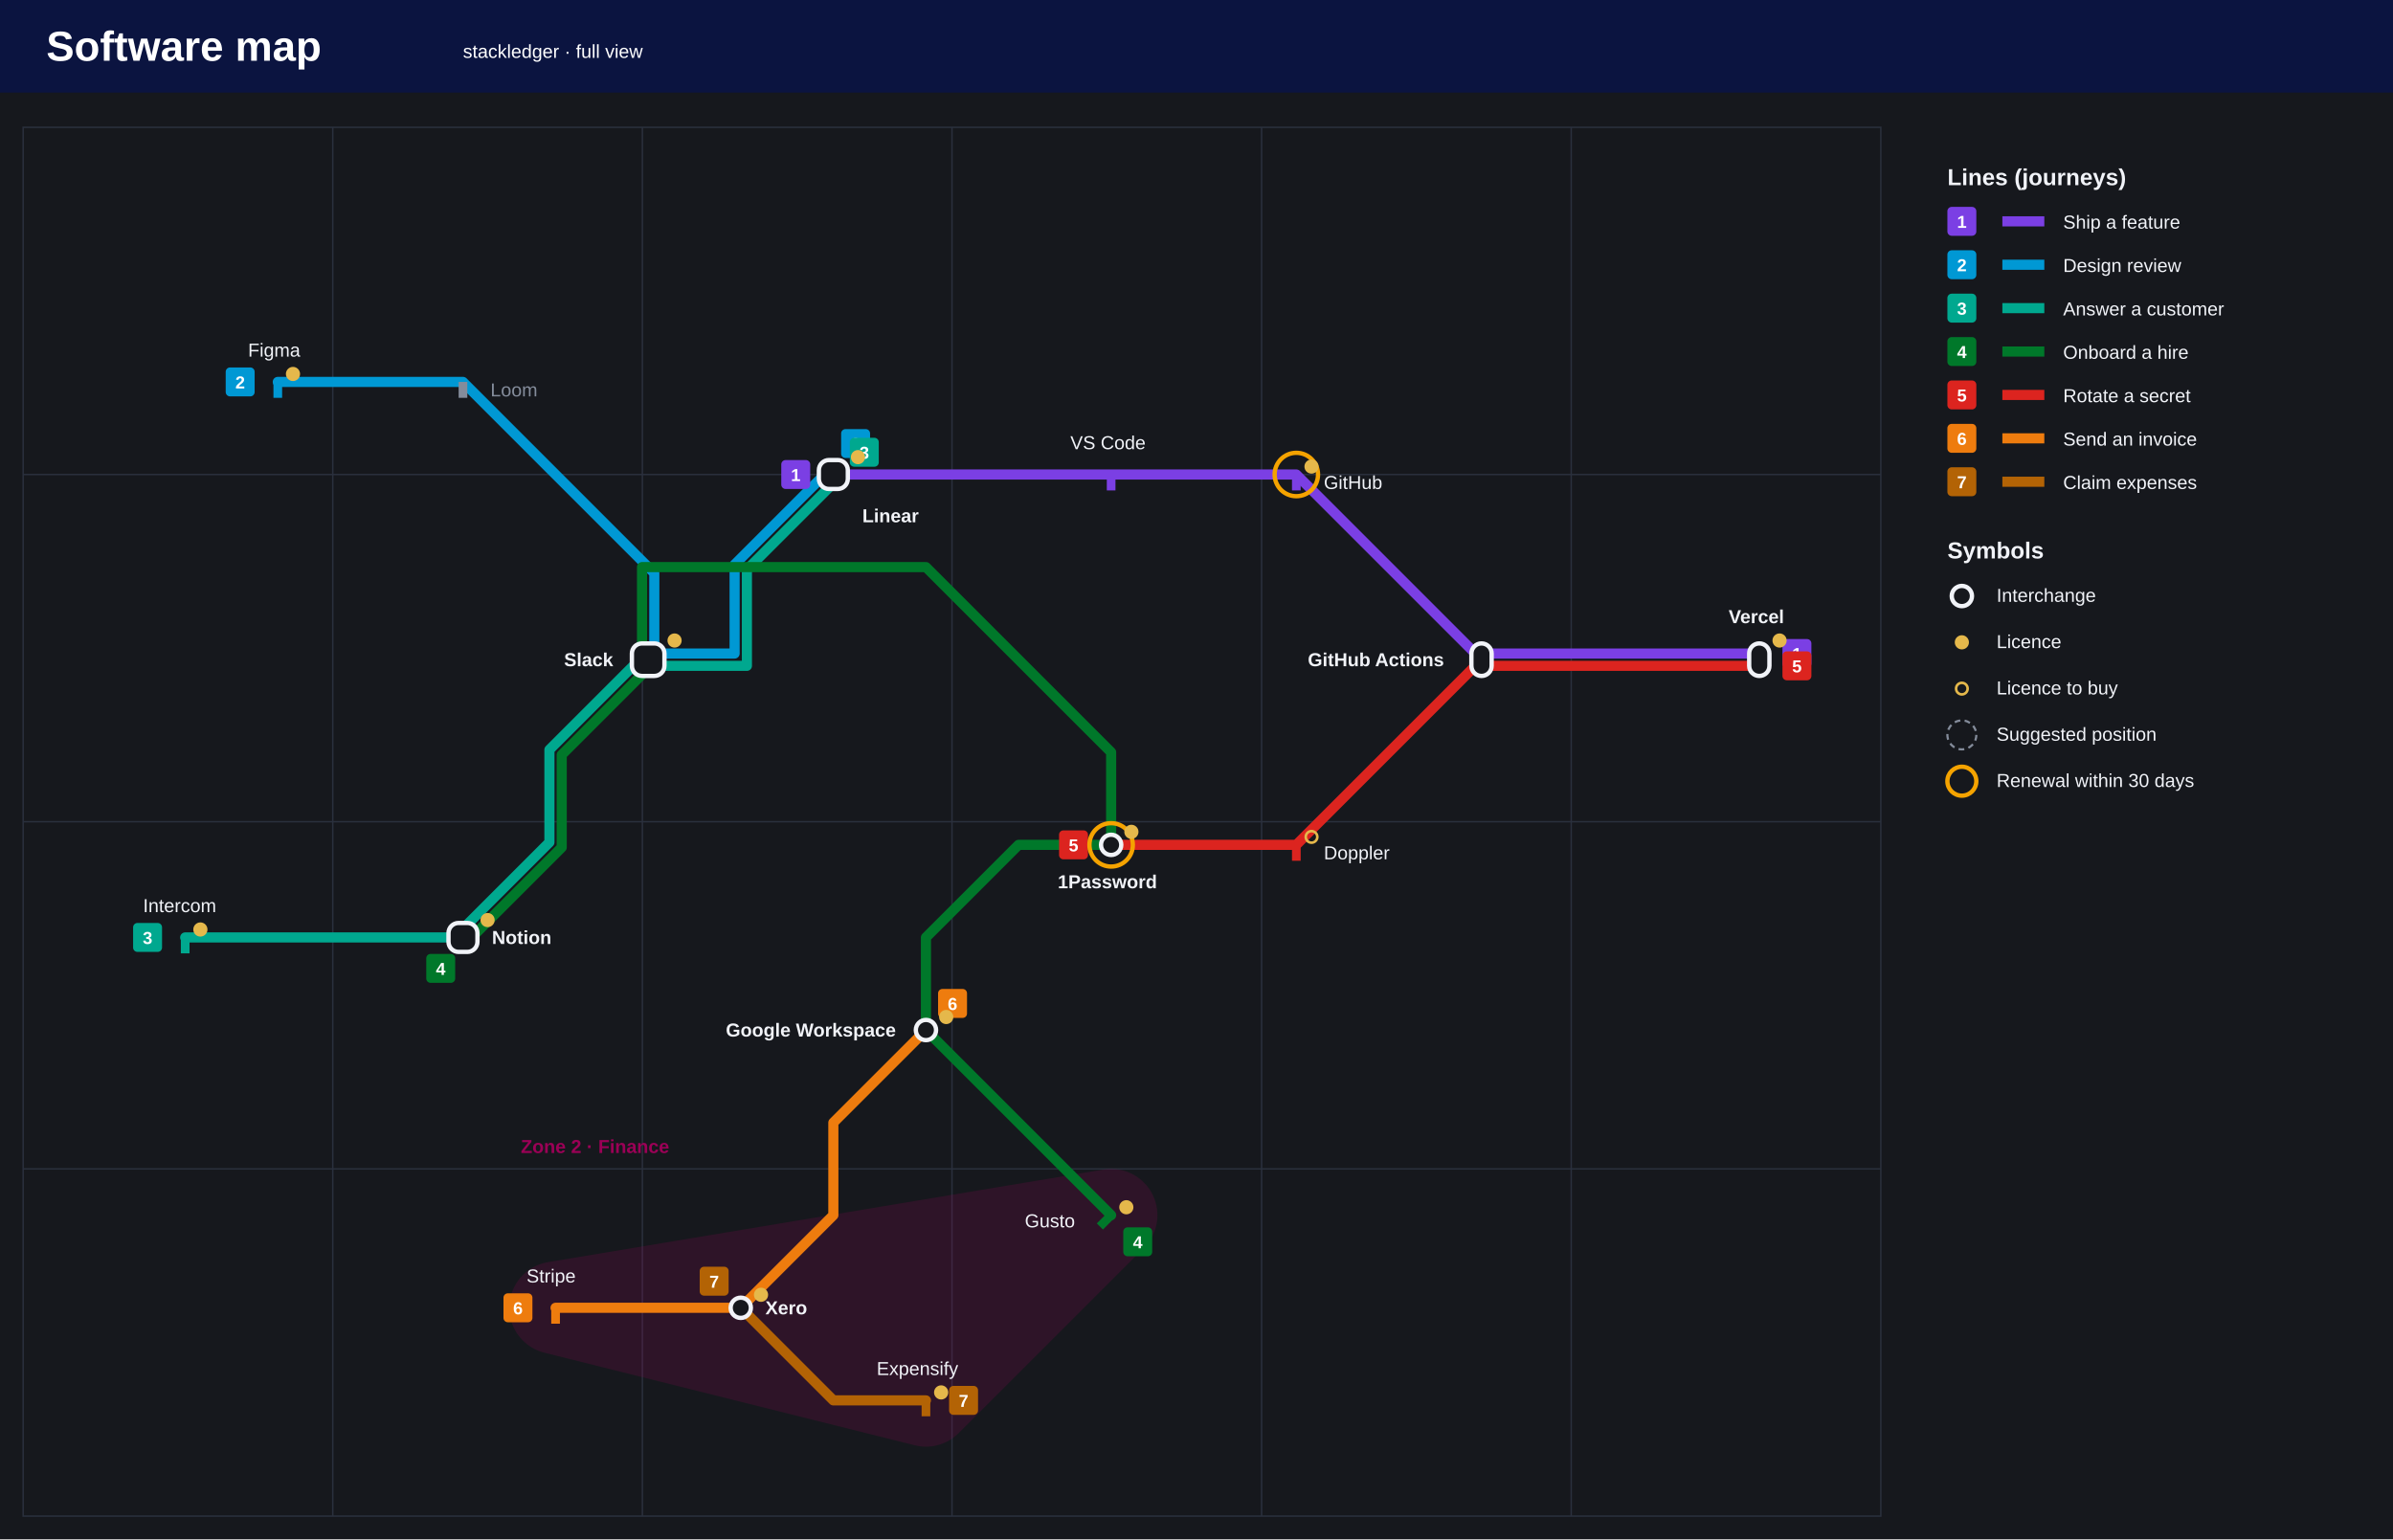
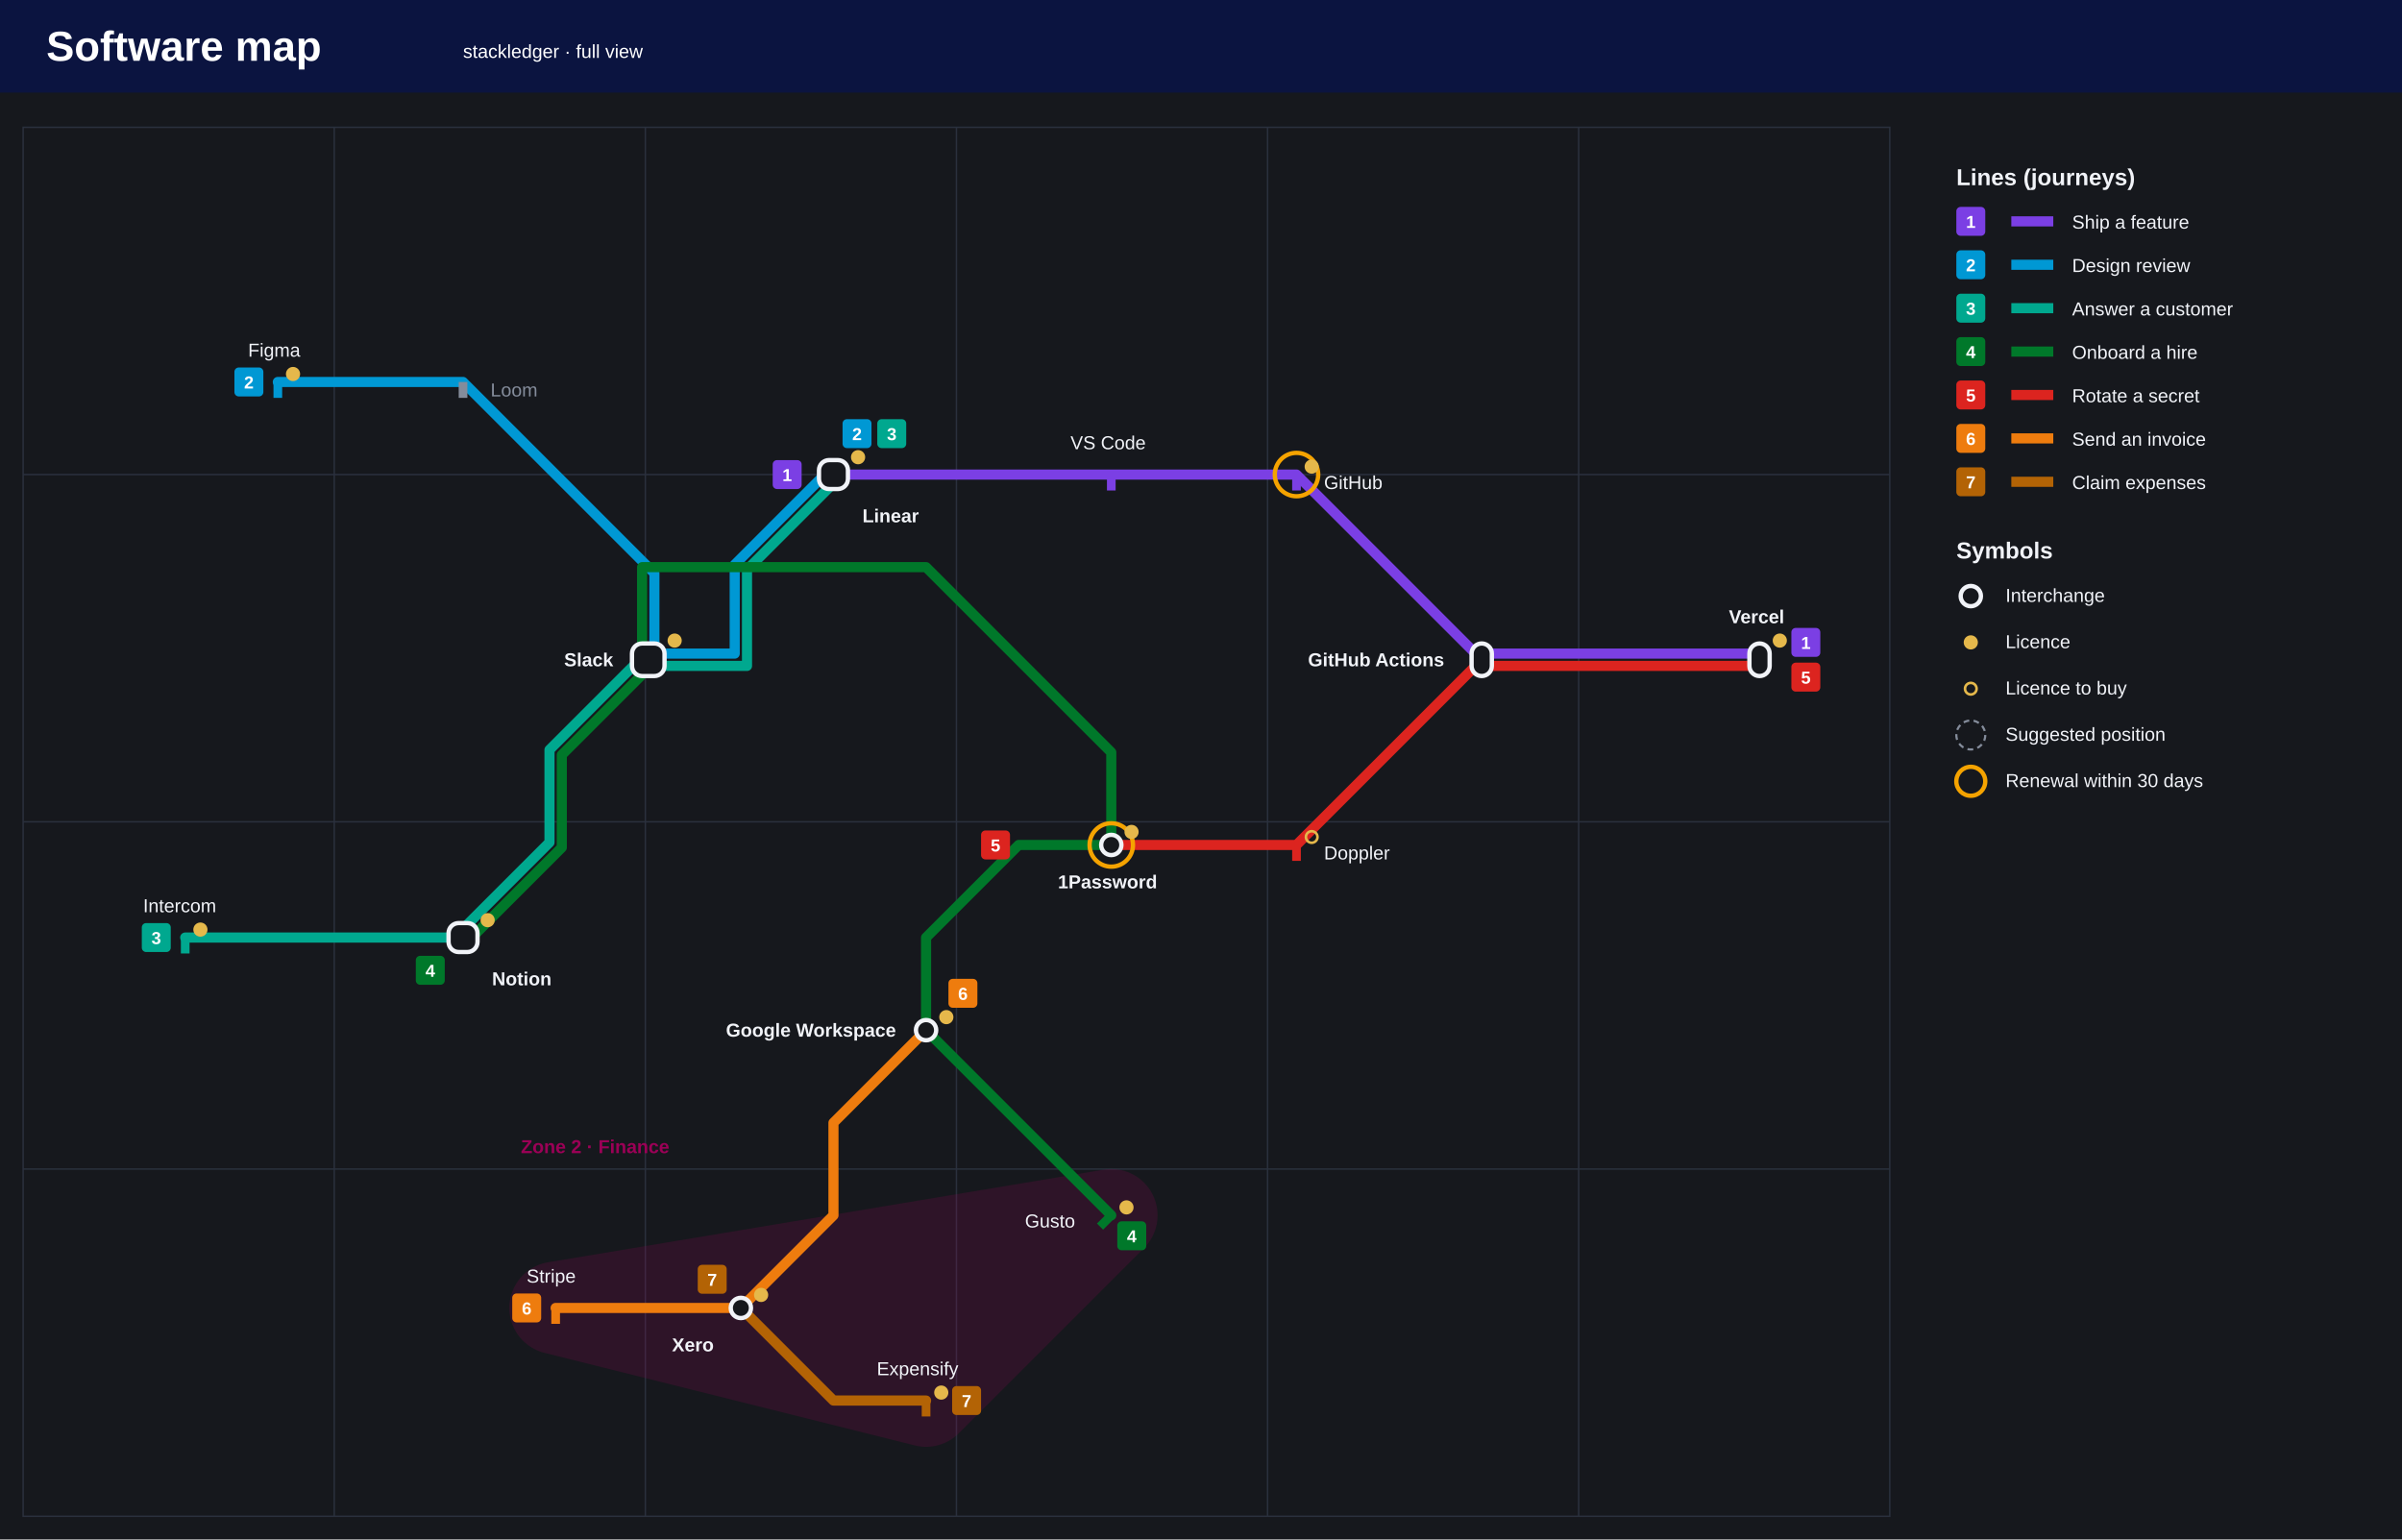
- <svg xmlns="http://www.w3.org/2000/svg" role="img" viewBox="-64 -136 1654 1064" width="1654" height="1064" font-family="Avenir Next, Helvetica Neue, Arial, sans-serif">
-   <g>
-     <rect x="-64" y="-136" width="1654" height="1064" fill="#16181D" />
-   </g>
-   <g>
-     <rect x="-48" y="-48" width="1284" height="960" fill="none" stroke="#2A303D" stroke-width="1" />
-     <line x1="166" y1="-48" x2="166" y2="912" stroke="#2A303D" stroke-width="1" />
-     <line x1="380" y1="-48" x2="380" y2="912" stroke="#2A303D" stroke-width="1" />
-     <line x1="594" y1="-48" x2="594" y2="912" stroke="#2A303D" stroke-width="1" />
-     <line x1="808" y1="-48" x2="808" y2="912" stroke="#2A303D" stroke-width="1" />
-     <line x1="1022" y1="-48" x2="1022" y2="912" stroke="#2A303D" stroke-width="1" />
-     <line x1="-48" y1="192" x2="1236" y2="192" stroke="#2A303D" stroke-width="1" />
-     <line x1="-48" y1="432" x2="1236" y2="432" stroke="#2A303D" stroke-width="1" />
-     <line x1="-48" y1="672" x2="1236" y2="672" stroke="#2A303D" stroke-width="1" />
+ <svg xmlns="http://www.w3.org/2000/svg" role="img" viewBox="-64 -136 1660 1064" width="1660" height="1064" font-family="Avenir Next, Helvetica Neue, Arial, sans-serif">
+   <g>
+     <rect x="-64" y="-136" width="1660" height="1064" fill="#16181D" />
+   </g>
+   <g>
+     <rect x="-48" y="-48" width="1290" height="960" fill="none" stroke="#2A303D" stroke-width="1" />
+     <line x1="167" y1="-48" x2="167" y2="912" stroke="#2A303D" stroke-width="1" />
+     <line x1="382" y1="-48" x2="382" y2="912" stroke="#2A303D" stroke-width="1" />
+     <line x1="597" y1="-48" x2="597" y2="912" stroke="#2A303D" stroke-width="1" />
+     <line x1="812" y1="-48" x2="812" y2="912" stroke="#2A303D" stroke-width="1" />
+     <line x1="1027" y1="-48" x2="1027" y2="912" stroke="#2A303D" stroke-width="1" />
+     <line x1="-48" y1="192" x2="1242" y2="192" stroke="#2A303D" stroke-width="1" />
+     <line x1="-48" y1="432" x2="1242" y2="432" stroke="#2A303D" stroke-width="1" />
+     <line x1="-48" y1="672" x2="1242" y2="672" stroke="#2A303D" stroke-width="1" />
  </g>
  <g>
    <g opacity="0.18">
      <polygon points="320,768 704,704 576,832" fill="#9B0056" stroke="#9B0056" stroke-width="64" stroke-linejoin="round" />
    </g>
    <text x="296" y="661" fill="#9B0056" font-size="13" font-weight="700">Zone 2 · Finance</text>
  </g>
  <g>
    <g data-ref="line:ship">
      <path d="M512,192 L832,192 L955.75,315.75 L1152,315.75" fill="none" stroke="#7B3FE4" stroke-width="7" stroke-linejoin="round" stroke-linecap="round" />
    </g>
    <g data-ref="line:design">
      <path d="M128,128 L256,128 L388.25,260.25 L388.25,315.75 L443.75,315.75 L443.75,254.24 L508.99,188.99" fill="none" stroke="#0098D4" stroke-width="7" stroke-linejoin="round" stroke-linecap="round" />
    </g>
    <g data-ref="line:support">
      <path d="M64,512 L249.99,512 L315.75,446.24 L315.75,382.24 L373.74,324.25 L452.25,324.25 L452.25,257.76 L515.01,195.01" fill="none" stroke="#00A88F" stroke-width="7" stroke-linejoin="round" stroke-linecap="round" />
    </g>
    <g data-ref="line:onboard">
      <path d="M704,704 L576,576 L576,512 L640,448 L704,448 L704,384 L576,256 L379.75,256 L379.75,330.26 L324.25,385.76 L324.25,449.76 L259.01,515.01" fill="none" stroke="#00782A" stroke-width="7" stroke-linejoin="round" stroke-linecap="round" />
    </g>
    <g data-ref="line:secrets">
      <path d="M704,448 L832,448 L955.75,324.25 L1152,324.25" fill="none" stroke="#DC241F" stroke-width="7" stroke-linejoin="round" stroke-linecap="round" />
    </g>
    <g data-ref="line:invoice">
      <path d="M320,768 L448,768 L512,704 L512,640 L576,576" fill="none" stroke="#EE7C0E" stroke-width="7" stroke-linejoin="round" stroke-linecap="round" />
    </g>
    <g data-ref="line:expenses">
      <path d="M576,832 L512,832 L448,768" fill="none" stroke="#B36305" stroke-width="7" stroke-linejoin="round" stroke-linecap="round" />
    </g>
-     <rect x="476" y="182" width="20" height="20" fill="#7B3FE4" rx="3" />
-     <text x="486" y="196.5" fill="#FFFFFF" font-size="12" font-weight="700" text-anchor="middle">1</text>
-     <rect x="1168" y="305.75" width="20" height="20" fill="#7B3FE4" rx="3" />
-     <text x="1178" y="320.25" fill="#FFFFFF" font-size="12" font-weight="700" text-anchor="middle">1</text>
-     <rect x="92" y="118" width="20" height="20" fill="#0098D4" rx="3" />
-     <text x="102" y="132.5" fill="#FFFFFF" font-size="12" font-weight="700" text-anchor="middle">2</text>
-     <rect x="517.38" y="160.61" width="20" height="20" fill="#0098D4" rx="3" />
-     <text x="527.38" y="175.11" fill="#FFFFFF" font-size="12" font-weight="700" text-anchor="middle">2</text>
-     <rect x="28" y="502" width="20" height="20" fill="#00A88F" rx="3" />
-     <text x="38" y="516.5" fill="#FFFFFF" font-size="12" font-weight="700" text-anchor="middle">3</text>
-     <rect x="523.39" y="166.62" width="20" height="20" fill="#00A88F" rx="3" />
-     <text x="533.39" y="181.12" fill="#FFFFFF" font-size="12" font-weight="700" text-anchor="middle">3</text>
-     <rect x="712.38" y="712.38" width="20" height="20" fill="#00782A" rx="3" />
-     <text x="722.38" y="726.88" fill="#FFFFFF" font-size="12" font-weight="700" text-anchor="middle">4</text>
-     <rect x="230.62" y="523.39" width="20" height="20" fill="#00782A" rx="3" />
-     <text x="240.62" y="537.89" fill="#FFFFFF" font-size="12" font-weight="700" text-anchor="middle">4</text>
-     <rect x="668" y="438" width="20" height="20" fill="#DC241F" rx="3" />
-     <text x="678" y="452.5" fill="#FFFFFF" font-size="12" font-weight="700" text-anchor="middle">5</text>
-     <rect x="1168" y="314.25" width="20" height="20" fill="#DC241F" rx="3" />
-     <text x="1178" y="328.75" fill="#FFFFFF" font-size="12" font-weight="700" text-anchor="middle">5</text>
-     <rect x="284" y="758" width="20" height="20" fill="#EE7C0E" rx="3" />
-     <text x="294" y="772.5" fill="#FFFFFF" font-size="12" font-weight="700" text-anchor="middle">6</text>
-     <rect x="584.38" y="547.62" width="20" height="20" fill="#EE7C0E" rx="3" />
-     <text x="594.38" y="562.12" fill="#FFFFFF" font-size="12" font-weight="700" text-anchor="middle">6</text>
-     <rect x="592" y="822" width="20" height="20" fill="#B36305" rx="3" />
-     <text x="602" y="836.5" fill="#FFFFFF" font-size="12" font-weight="700" text-anchor="middle">7</text>
-     <rect x="419.62" y="739.62" width="20" height="20" fill="#B36305" rx="3" />
-     <text x="429.62" y="754.12" fill="#FFFFFF" font-size="12" font-weight="700" text-anchor="middle">7</text>
+     <rect x="470" y="182" width="20" height="20" fill="#7B3FE4" rx="3" />
+     <text x="480" y="196.5" fill="#FFFFFF" font-size="12" font-weight="700" text-anchor="middle">1</text>
+     <rect x="1174" y="298" width="20" height="20" fill="#7B3FE4" rx="3" />
+     <text x="1184" y="312.5" fill="#FFFFFF" font-size="12" font-weight="700" text-anchor="middle">1</text>
+     <rect x="1174" y="322" width="20" height="20" fill="#DC241F" rx="3" />
+     <text x="1184" y="336.5" fill="#FFFFFF" font-size="12" font-weight="700" text-anchor="middle">5</text>
+     <rect x="98" y="118" width="20" height="20" fill="#0098D4" rx="3" />
+     <text x="108" y="132.5" fill="#FFFFFF" font-size="12" font-weight="700" text-anchor="middle">2</text>
+     <rect x="518.28" y="153.72" width="20" height="20" fill="#0098D4" rx="3" />
+     <text x="528.28" y="168.22" fill="#FFFFFF" font-size="12" font-weight="700" text-anchor="middle">2</text>
+     <rect x="542.28" y="153.72" width="20" height="20" fill="#00A88F" rx="3" />
+     <text x="552.28" y="168.22" fill="#FFFFFF" font-size="12" font-weight="700" text-anchor="middle">3</text>
+     <rect x="34" y="502" width="20" height="20" fill="#00A88F" rx="3" />
+     <text x="44" y="516.5" fill="#FFFFFF" font-size="12" font-weight="700" text-anchor="middle">3</text>
+     <rect x="708.14" y="708.14" width="20" height="20" fill="#00782A" rx="3" />
+     <text x="718.14" y="722.64" fill="#FFFFFF" font-size="12" font-weight="700" text-anchor="middle">4</text>
+     <rect x="223.37" y="524.63" width="20" height="20" fill="#00782A" rx="3" />
+     <text x="233.37" y="539.13" fill="#FFFFFF" font-size="12" font-weight="700" text-anchor="middle">4</text>
+     <rect x="614" y="438" width="20" height="20" fill="#DC241F" rx="3" />
+     <text x="624" y="452.5" fill="#FFFFFF" font-size="12" font-weight="700" text-anchor="middle">5</text>
+     <rect x="290" y="758" width="20" height="20" fill="#EE7C0E" rx="3" />
+     <text x="300" y="772.5" fill="#FFFFFF" font-size="12" font-weight="700" text-anchor="middle">6</text>
+     <rect x="591.46" y="540.54" width="20" height="20" fill="#EE7C0E" rx="3" />
+     <text x="601.46" y="555.04" fill="#FFFFFF" font-size="12" font-weight="700" text-anchor="middle">6</text>
+     <rect x="594" y="822" width="20" height="20" fill="#B36305" rx="3" />
+     <text x="604" y="836.5" fill="#FFFFFF" font-size="12" font-weight="700" text-anchor="middle">7</text>
+     <rect x="418.2" y="738.2" width="20" height="20" fill="#B36305" rx="3" />
+     <text x="428.2" y="752.7" fill="#FFFFFF" font-size="12" font-weight="700" text-anchor="middle">7</text>
  </g>
  <g>
    <g data-ref="component:actions">
      <rect x="953" y="308.75" width="14" height="22.5" fill="#16181D" stroke="#F1F3F8" stroke-width="3" rx="7" />
    </g>
    <g data-ref="component:doppler">
      <line x1="832" y1="448" x2="832" y2="459" stroke="#DC241F" stroke-width="6" stroke-linecap="butt" />
      <circle cx="842.5" cy="442.5" r="4" fill="none" stroke="#E5B84B" stroke-width="1.8" />
    </g>
    <g data-ref="component:expensify">
      <line x1="576" y1="832" x2="576" y2="843" stroke="#B36305" stroke-width="6" stroke-linecap="butt" />
      <circle cx="586.5" cy="826.5" r="4" fill="#E5B84B" stroke="#E5B84B" stroke-width="1.8" />
    </g>
    <g data-ref="component:figma">
      <line x1="128" y1="128" x2="128" y2="139" stroke="#0098D4" stroke-width="6" stroke-linecap="butt" />
      <circle cx="138.5" cy="122.5" r="4" fill="#E5B84B" stroke="#E5B84B" stroke-width="1.8" />
    </g>
    <g data-ref="component:github">
      <circle cx="832" cy="192" r="15" fill="none" stroke="#F5A300" stroke-width="3" />
      <line x1="832" y1="192" x2="832" y2="203" stroke="#7B3FE4" stroke-width="6" stroke-linecap="butt" />
      <circle cx="842.5" cy="186.5" r="4" fill="#E5B84B" stroke="#E5B84B" stroke-width="1.8" />
    </g>
    <g data-ref="component:google">
      <rect x="569" y="569" width="14" height="14" fill="#16181D" stroke="#F1F3F8" stroke-width="3" rx="7" />
      <circle cx="590" cy="567" r="4" fill="#E5B84B" stroke="#E5B84B" stroke-width="1.8" />
    </g>
    <g data-ref="component:gusto">
      <line x1="704" y1="704" x2="696.22" y2="711.78" stroke="#00782A" stroke-width="6" stroke-linecap="butt" />
      <circle cx="714.5" cy="698.5" r="4" fill="#E5B84B" stroke="#E5B84B" stroke-width="1.8" />
    </g>
    <g data-ref="component:intercom">
      <line x1="64" y1="512" x2="64" y2="523" stroke="#00A88F" stroke-width="6" stroke-linecap="butt" />
      <circle cx="74.5" cy="506.5" r="4" fill="#E5B84B" stroke="#E5B84B" stroke-width="1.8" />
    </g>
    <g data-ref="component:linear">
      <rect x="501.99" y="181.99" width="20.01" height="20.01" fill="#16181D" stroke="#F1F3F8" stroke-width="3" rx="7" />
      <circle cx="529.01" cy="179.99" r="4" fill="#E5B84B" stroke="#E5B84B" stroke-width="1.8" />
    </g>
    <g data-ref="component:loom">
      <line x1="256" y1="128" x2="256" y2="139" stroke="#848C9B" stroke-width="6" stroke-linecap="butt" />
    </g>
    <g data-ref="component:notion">
      <rect x="245.99" y="501.99" width="20.01" height="20.01" fill="#16181D" stroke="#F1F3F8" stroke-width="3" rx="7" />
      <circle cx="273.01" cy="499.99" r="4" fill="#E5B84B" stroke="#E5B84B" stroke-width="1.8" />
    </g>
    <g data-ref="component:onepass">
      <circle cx="704" cy="448" r="15" fill="none" stroke="#F5A300" stroke-width="3" />
      <rect x="697" y="441" width="14" height="14" fill="#16181D" stroke="#F1F3F8" stroke-width="3" rx="7" />
      <circle cx="718" cy="439" r="4" fill="#E5B84B" stroke="#E5B84B" stroke-width="1.8" />
    </g>
    <g data-ref="component:slack">
      <rect x="372.75" y="308.75" width="22.5" height="22.5" fill="#16181D" stroke="#F1F3F8" stroke-width="3" rx="7" />
      <circle cx="402.25" cy="306.75" r="4" fill="#E5B84B" stroke="#E5B84B" stroke-width="1.8" />
    </g>
    <g data-ref="component:stripe">
      <line x1="320" y1="768" x2="320" y2="779" stroke="#EE7C0E" stroke-width="6" stroke-linecap="butt" />
    </g>
    <g data-ref="component:vercel">
      <rect x="1145" y="308.75" width="14" height="22.5" fill="#16181D" stroke="#F1F3F8" stroke-width="3" rx="7" />
      <circle cx="1166" cy="306.75" r="4" fill="#E5B84B" stroke="#E5B84B" stroke-width="1.8" />
    </g>
    <g data-ref="component:vscode">
      <line x1="704" y1="192" x2="704" y2="203" stroke="#7B3FE4" stroke-width="6" stroke-linecap="butt" />
    </g>
    <g data-ref="component:xero">
      <rect x="441" y="761" width="14" height="14" fill="#16181D" stroke="#F1F3F8" stroke-width="3" rx="7" />
      <circle cx="462" cy="759" r="4" fill="#E5B84B" stroke="#E5B84B" stroke-width="1.8" />
    </g>
  </g>
  <g>
    <text x="532.01" y="225.01" fill="#F1F3F8" font-size="13" font-weight="700">Linear</text>
    <text x="325.85" y="324.5" fill="#F1F3F8" font-size="13" font-weight="700">Slack</text>
    <text x="839.95" y="324.5" fill="#F1F3F8" font-size="13" font-weight="700">GitHub Actions</text>
    <text x="437.7" y="580.5" fill="#F1F3F8" font-size="13" font-weight="700">Google Workspace</text>
-     <text x="276.01" y="516.5" fill="#F1F3F8" font-size="13" font-weight="700">Notion</text>
+     <text x="276.01" y="545.01" fill="#F1F3F8" font-size="13" font-weight="700">Notion</text>
    <text x="667.1" y="478" fill="#F1F3F8" font-size="13" font-weight="700">1Password</text>
    <text x="1130.8" y="294.75" fill="#F1F3F8" font-size="13" font-weight="700">Vercel</text>
-     <text x="465" y="772.5" fill="#F1F3F8" font-size="13" font-weight="700">Xero</text>
+     <text x="400.4" y="798" fill="#F1F3F8" font-size="13" font-weight="700">Xero</text>
    <text x="851" y="458" fill="#F1F3F8" font-size="13" font-weight="500">Doppler</text>
    <text x="541.95" y="814.5" fill="#F1F3F8" font-size="13" font-weight="500">Expensify</text>
    <text x="107.45" y="110.5" fill="#F1F3F8" font-size="13" font-weight="500">Figma</text>
    <text x="851" y="202" fill="#F1F3F8" font-size="13" font-weight="500">GitHub</text>
    <text x="644.32" y="712.39" fill="#F1F3F8" font-size="13" font-weight="500">Gusto</text>
    <text x="34.9" y="494.5" fill="#F1F3F8" font-size="13" font-weight="500">Intercom</text>
    <text x="275" y="138" fill="#848C9B" font-size="13" font-weight="500">Loom</text>
    <text x="299.95" y="750.5" fill="#F1F3F8" font-size="13" font-weight="500">Stripe</text>
    <text x="675.8" y="174.5" fill="#F1F3F8" font-size="13" font-weight="500">VS Code</text>
  </g>
  <g>
-     <rect x="-64" y="-136" width="1654" height="64" fill="#0B1440" />
+     <rect x="-64" y="-136" width="1660" height="64" fill="#0B1440" />
    <text x="-32" y="-94" fill="#FFFFFF" font-size="29" font-weight="700">Software map</text>
    <text x="256" y="-96" fill="#FFFFFF" font-size="13">stackledger · full view</text>
  </g>
  <g>
-     <rect x="1264" y="-36" width="310" height="480" fill="#16181D" rx="8" />
-     <text x="1282" y="-8" fill="#F1F3F8" font-size="16" font-weight="700">Lines (journeys)</text>
-     <rect x="1282" y="7" width="20" height="20" fill="#7B3FE4" rx="3" />
-     <text x="1292" y="21.5" fill="#FFFFFF" font-size="12" font-weight="700" text-anchor="middle">1</text>
-     <line x1="1320" y1="17" x2="1349" y2="17" stroke="#7B3FE4" stroke-width="7" />
-     <text x="1362" y="22" fill="#F1F3F8" font-size="13">Ship a feature</text>
-     <rect x="1282" y="37" width="20" height="20" fill="#0098D4" rx="3" />
-     <text x="1292" y="51.5" fill="#FFFFFF" font-size="12" font-weight="700" text-anchor="middle">2</text>
-     <line x1="1320" y1="47" x2="1349" y2="47" stroke="#0098D4" stroke-width="7" />
-     <text x="1362" y="52" fill="#F1F3F8" font-size="13">Design review</text>
-     <rect x="1282" y="67" width="20" height="20" fill="#00A88F" rx="3" />
-     <text x="1292" y="81.5" fill="#FFFFFF" font-size="12" font-weight="700" text-anchor="middle">3</text>
-     <line x1="1320" y1="77" x2="1349" y2="77" stroke="#00A88F" stroke-width="7" />
-     <text x="1362" y="82" fill="#F1F3F8" font-size="13">Answer a customer</text>
-     <rect x="1282" y="97" width="20" height="20" fill="#00782A" rx="3" />
-     <text x="1292" y="111.5" fill="#FFFFFF" font-size="12" font-weight="700" text-anchor="middle">4</text>
-     <line x1="1320" y1="107" x2="1349" y2="107" stroke="#00782A" stroke-width="7" />
-     <text x="1362" y="112" fill="#F1F3F8" font-size="13">Onboard a hire</text>
-     <rect x="1282" y="127" width="20" height="20" fill="#DC241F" rx="3" />
-     <text x="1292" y="141.5" fill="#FFFFFF" font-size="12" font-weight="700" text-anchor="middle">5</text>
-     <line x1="1320" y1="137" x2="1349" y2="137" stroke="#DC241F" stroke-width="7" />
-     <text x="1362" y="142" fill="#F1F3F8" font-size="13">Rotate a secret</text>
-     <rect x="1282" y="157" width="20" height="20" fill="#EE7C0E" rx="3" />
-     <text x="1292" y="171.5" fill="#FFFFFF" font-size="12" font-weight="700" text-anchor="middle">6</text>
-     <line x1="1320" y1="167" x2="1349" y2="167" stroke="#EE7C0E" stroke-width="7" />
-     <text x="1362" y="172" fill="#F1F3F8" font-size="13">Send an invoice</text>
-     <rect x="1282" y="187" width="20" height="20" fill="#B36305" rx="3" />
-     <text x="1292" y="201.5" fill="#FFFFFF" font-size="12" font-weight="700" text-anchor="middle">7</text>
-     <line x1="1320" y1="197" x2="1349" y2="197" stroke="#B36305" stroke-width="7" />
-     <text x="1362" y="202" fill="#F1F3F8" font-size="13">Claim expenses</text>
-     <text x="1282" y="250" fill="#F1F3F8" font-size="16" font-weight="700">Symbols</text>
-     <circle cx="1292" cy="276" r="7" fill="#16181D" stroke="#F1F3F8" stroke-width="3" />
-     <text x="1316" y="280" fill="#F1F3F8" font-size="13">Interchange</text>
-     <circle cx="1292" cy="308" r="4" fill="#E5B84B" stroke="#E5B84B" stroke-width="1.8" />
-     <text x="1316" y="312" fill="#F1F3F8" font-size="13">Licence</text>
-     <circle cx="1292" cy="340" r="4" fill="none" stroke="#E5B84B" stroke-width="1.8" />
-     <text x="1316" y="344" fill="#F1F3F8" font-size="13">Licence to buy</text>
-     <circle cx="1292" cy="372" r="10" fill="none" stroke="#848C9B" stroke-width="1.5" stroke-dasharray="4 3" />
-     <text x="1316" y="376" fill="#F1F3F8" font-size="13">Suggested position</text>
-     <circle cx="1292" cy="404" r="10" fill="none" stroke="#F5A300" stroke-width="3" />
-     <text x="1316" y="408" fill="#F1F3F8" font-size="13">Renewal within 30 days</text>
+     <rect x="1270" y="-36" width="310" height="480" fill="#16181D" rx="8" />
+     <text x="1288" y="-8" fill="#F1F3F8" font-size="16" font-weight="700">Lines (journeys)</text>
+     <rect x="1288" y="7" width="20" height="20" fill="#7B3FE4" rx="3" />
+     <text x="1298" y="21.5" fill="#FFFFFF" font-size="12" font-weight="700" text-anchor="middle">1</text>
+     <line x1="1326" y1="17" x2="1355" y2="17" stroke="#7B3FE4" stroke-width="7" />
+     <text x="1368" y="22" fill="#F1F3F8" font-size="13">Ship a feature</text>
+     <rect x="1288" y="37" width="20" height="20" fill="#0098D4" rx="3" />
+     <text x="1298" y="51.5" fill="#FFFFFF" font-size="12" font-weight="700" text-anchor="middle">2</text>
+     <line x1="1326" y1="47" x2="1355" y2="47" stroke="#0098D4" stroke-width="7" />
+     <text x="1368" y="52" fill="#F1F3F8" font-size="13">Design review</text>
+     <rect x="1288" y="67" width="20" height="20" fill="#00A88F" rx="3" />
+     <text x="1298" y="81.5" fill="#FFFFFF" font-size="12" font-weight="700" text-anchor="middle">3</text>
+     <line x1="1326" y1="77" x2="1355" y2="77" stroke="#00A88F" stroke-width="7" />
+     <text x="1368" y="82" fill="#F1F3F8" font-size="13">Answer a customer</text>
+     <rect x="1288" y="97" width="20" height="20" fill="#00782A" rx="3" />
+     <text x="1298" y="111.5" fill="#FFFFFF" font-size="12" font-weight="700" text-anchor="middle">4</text>
+     <line x1="1326" y1="107" x2="1355" y2="107" stroke="#00782A" stroke-width="7" />
+     <text x="1368" y="112" fill="#F1F3F8" font-size="13">Onboard a hire</text>
+     <rect x="1288" y="127" width="20" height="20" fill="#DC241F" rx="3" />
+     <text x="1298" y="141.5" fill="#FFFFFF" font-size="12" font-weight="700" text-anchor="middle">5</text>
+     <line x1="1326" y1="137" x2="1355" y2="137" stroke="#DC241F" stroke-width="7" />
+     <text x="1368" y="142" fill="#F1F3F8" font-size="13">Rotate a secret</text>
+     <rect x="1288" y="157" width="20" height="20" fill="#EE7C0E" rx="3" />
+     <text x="1298" y="171.5" fill="#FFFFFF" font-size="12" font-weight="700" text-anchor="middle">6</text>
+     <line x1="1326" y1="167" x2="1355" y2="167" stroke="#EE7C0E" stroke-width="7" />
+     <text x="1368" y="172" fill="#F1F3F8" font-size="13">Send an invoice</text>
+     <rect x="1288" y="187" width="20" height="20" fill="#B36305" rx="3" />
+     <text x="1298" y="201.5" fill="#FFFFFF" font-size="12" font-weight="700" text-anchor="middle">7</text>
+     <line x1="1326" y1="197" x2="1355" y2="197" stroke="#B36305" stroke-width="7" />
+     <text x="1368" y="202" fill="#F1F3F8" font-size="13">Claim expenses</text>
+     <text x="1288" y="250" fill="#F1F3F8" font-size="16" font-weight="700">Symbols</text>
+     <circle cx="1298" cy="276" r="7" fill="#16181D" stroke="#F1F3F8" stroke-width="3" />
+     <text x="1322" y="280" fill="#F1F3F8" font-size="13">Interchange</text>
+     <circle cx="1298" cy="308" r="4" fill="#E5B84B" stroke="#E5B84B" stroke-width="1.8" />
+     <text x="1322" y="312" fill="#F1F3F8" font-size="13">Licence</text>
+     <circle cx="1298" cy="340" r="4" fill="none" stroke="#E5B84B" stroke-width="1.8" />
+     <text x="1322" y="344" fill="#F1F3F8" font-size="13">Licence to buy</text>
+     <circle cx="1298" cy="372" r="10" fill="none" stroke="#848C9B" stroke-width="1.5" stroke-dasharray="4 3" />
+     <text x="1322" y="376" fill="#F1F3F8" font-size="13">Suggested position</text>
+     <circle cx="1298" cy="404" r="10" fill="none" stroke="#F5A300" stroke-width="3" />
+     <text x="1322" y="408" fill="#F1F3F8" font-size="13">Renewal within 30 days</text>
  </g>
</svg>
